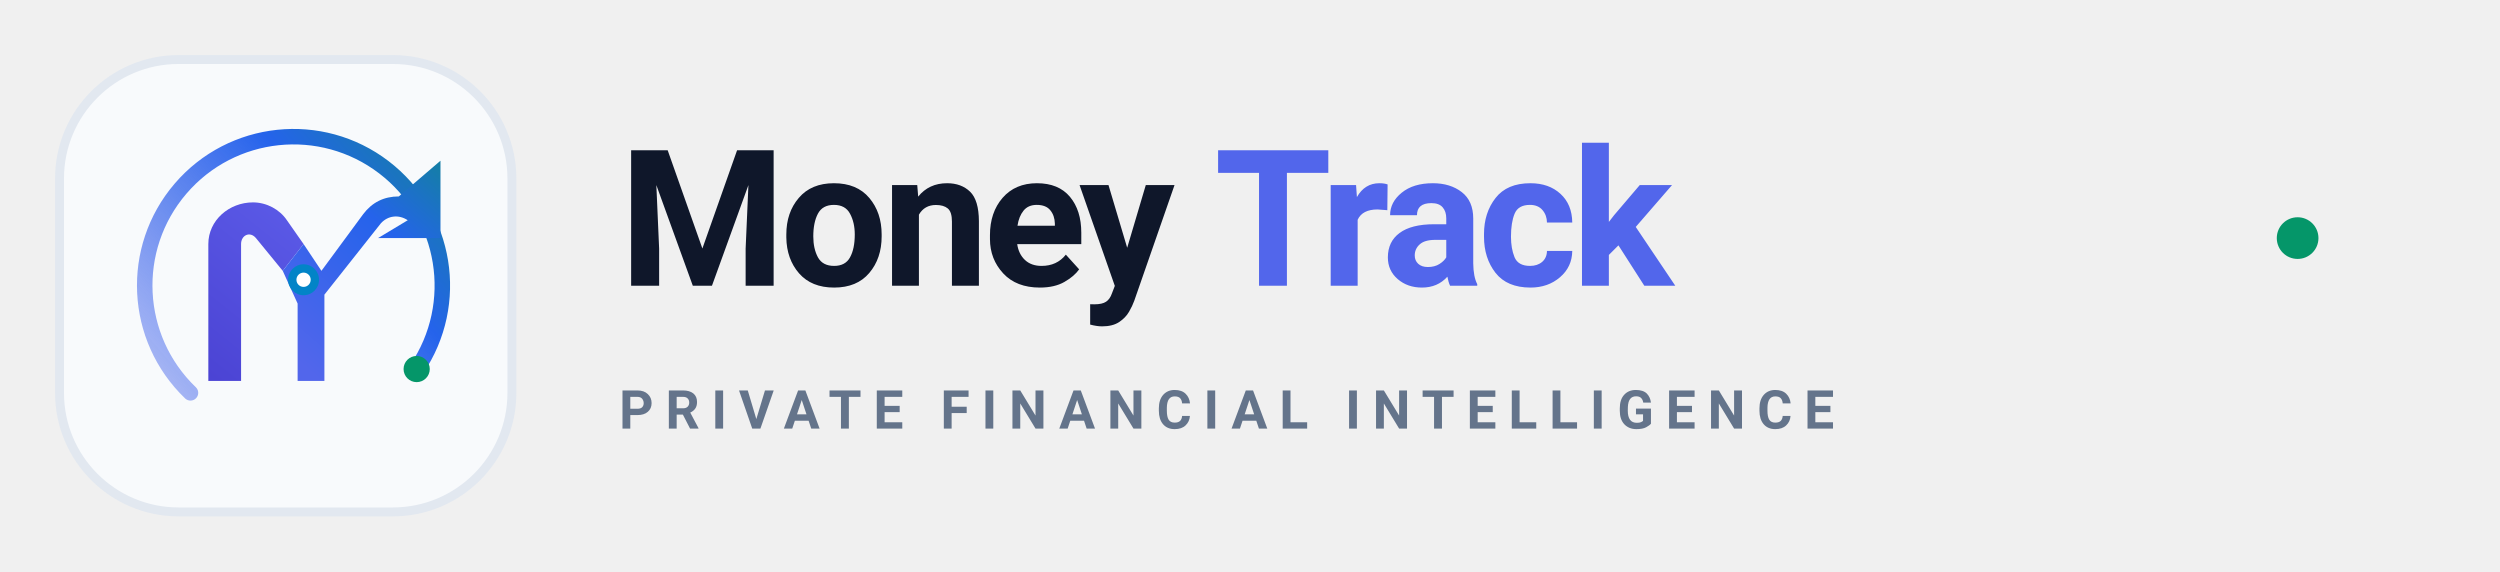
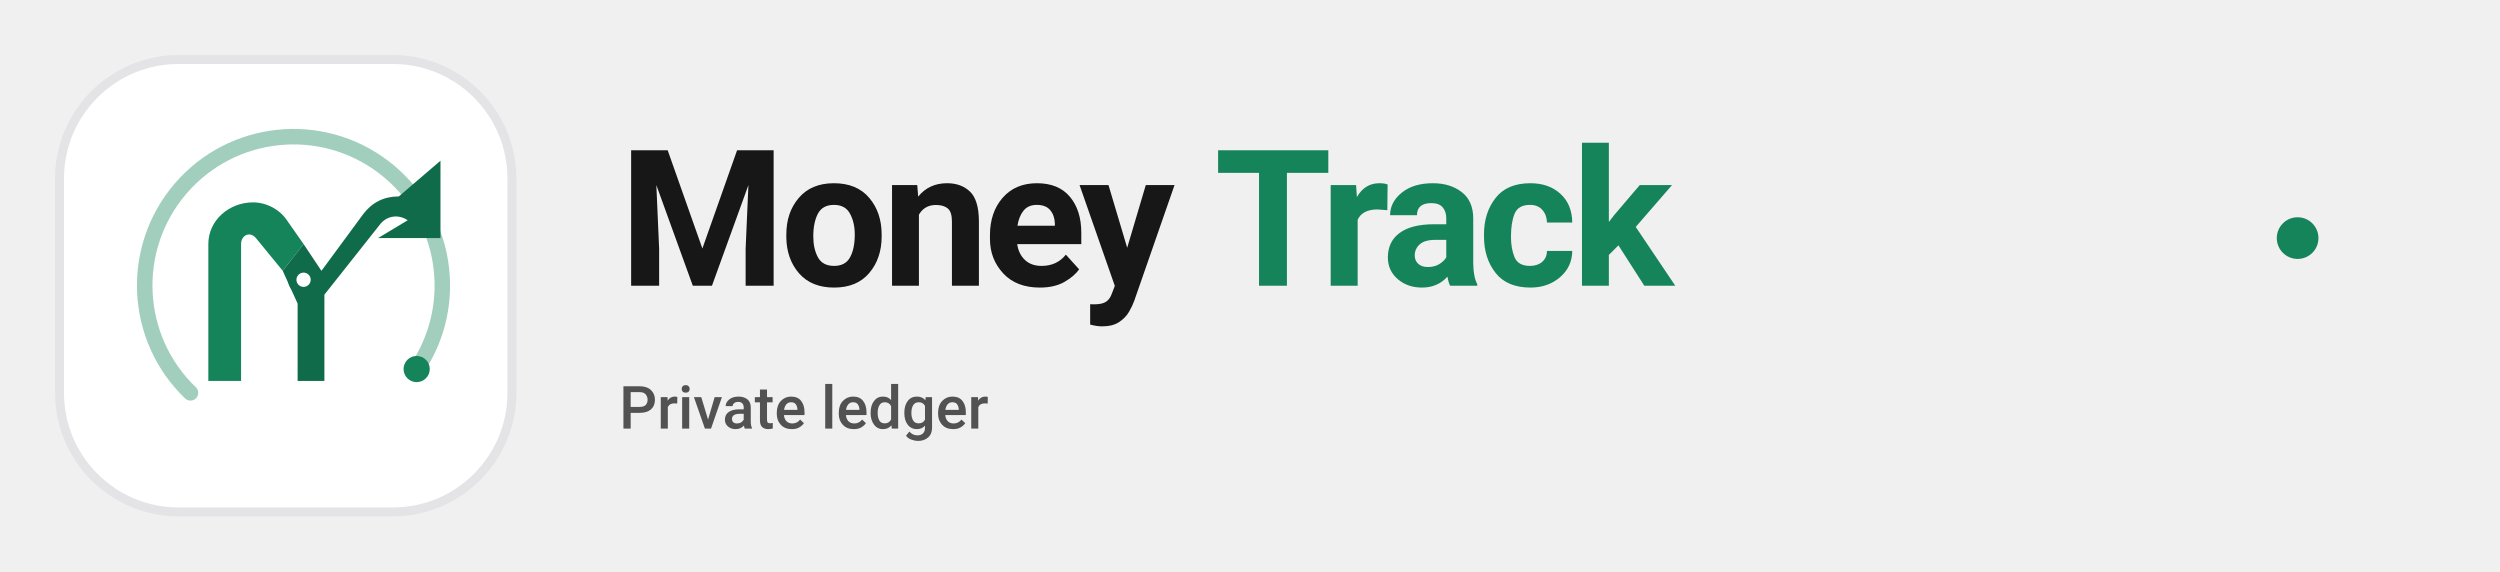
<svg xmlns="http://www.w3.org/2000/svg" viewBox="0 0 420 96" width="420" height="96" fill="none" aria-label="MoneyTrack Logo Light">
-   <defs>
-     <linearGradient id="logoLeftGradLight" x1="20" y1="70" x2="60" y2="20" gradientUnits="userSpaceOnUse">
-       <stop offset="0%" stop-color="#4338CA" />
-       <stop offset="100%" stop-color="#6366F1" />
-     </linearGradient>
-     <linearGradient id="logoRightGradLight" x1="45" y1="55" x2="80" y2="15" gradientUnits="userSpaceOnUse">
-       <stop offset="0%" stop-color="#5266EB" />
-       <stop offset="50%" stop-color="#2563EB" />
-       <stop offset="100%" stop-color="#059669" />
-     </linearGradient>
-     <linearGradient id="logoOrbitLight" x1="15" y1="75" x2="85" y2="15" gradientUnits="userSpaceOnUse">
-       <stop offset="0%" stop-color="#5266EB" stop-opacity="0.25" />
-       <stop offset="60%" stop-color="#2563EB" />
-       <stop offset="100%" stop-color="#059669" />
-     </linearGradient>
-     <linearGradient id="logoTrackTextGradLight" x1="210" y1="35" x2="330" y2="35" gradientUnits="userSpaceOnUse">
-       <stop offset="0%" stop-color="#5266EB" />
-       <stop offset="100%" stop-color="#6366F1" />
-     </linearGradient>
-   </defs>
  <g transform="translate(10, 10)">
-     <rect width="76" height="76" rx="20" fill="#F8FAFC" stroke="#E2E8F0" stroke-width="1.5" />
-     <path d="M 22 56 A 25 25 0 1 1 60 52" stroke="url(#logoOrbitLight)" stroke-width="2.6" stroke-linecap="round" />
-     <circle cx="60" cy="52" r="2.2" fill="#059669" />
-     <path d="M 25 54 V 31 C 25 27 28.5 24 32.5 24 C 34.8 24 37 25.2 38.2 27 L 41 31 L 37.5 35.5 L 33 30 C 32 28.8 30.5 29.5 30.5 31 V 54 Z" fill="url(#logoLeftGradLight)" />
-     <path d="M 37.5 35.5 L 41 31 L 44 35.5 L 51 26 C 52.5 24 54.5 23 57 23 L 64 17 V 30 L 53.5 30 L 58.5 27 C 57 26 55.2 26.2 54 27.5 L 44.5 39.5 V 54 H 40 V 41 Z" fill="url(#logoRightGradLight)" />
-     <circle cx="41" cy="37" r="2.6" fill="#0284C7" />
+     <rect width="76" height="76" rx="20" fill="#FFFFFF" stroke="#E4E4E7" stroke-width="1.5" />
+     <path d="M 22 56 A 25 25 0 1 1 60 52" stroke="#16845B" stroke-opacity="0.4" stroke-width="2.6" stroke-linecap="round" />
+     <circle cx="60" cy="52" r="2.2" fill="#16845B" />
+     <path d="M 25 54 V 31 C 25 27 28.5 24 32.5 24 C 34.8 24 37 25.2 38.2 27 L 41 31 L 37.5 35.5 L 33 30 C 32 28.8 30.5 29.5 30.5 31 V 54 Z" fill="#16845B" />
+     <path d="M 37.5 35.5 L 41 31 L 44 35.5 L 51 26 C 52.5 24 54.5 23 57 23 L 64 17 V 30 L 53.5 30 L 58.5 27 C 57 26 55.2 26.2 54 27.5 L 44.5 39.5 V 54 H 40 V 41 Z" fill="#0F6B49" />
+     <circle cx="41" cy="37" r="2.6" fill="#0F6B49" />
    <circle cx="41" cy="37" r="1.2" fill="#FFFFFF" />
  </g>
  <g transform="translate(104, 48)">
-     <text font-family="'Plus Jakarta Sans', -apple-system, BlinkMacSystemFont, 'Segoe UI', Roboto, sans-serif" font-weight="700" font-size="32" letter-spacing="-0.03em" fill="#0F172A">Money</text>
-     <text x="100" font-family="'Plus Jakarta Sans', -apple-system, BlinkMacSystemFont, 'Segoe UI', Roboto, sans-serif" font-weight="700" font-size="32" letter-spacing="-0.03em" fill="url(#logoTrackTextGradLight)">Track</text>
-     <text y="24" font-family="'Plus Jakarta Sans', -apple-system, BlinkMacSystemFont, 'Segoe UI', Roboto, sans-serif" font-weight="600" font-size="9" letter-spacing="0.22em" fill="#64748B">PRIVATE FINANCIAL INTELLIGENCE</text>
-     <circle cx="282" cy="-8" r="3.5" fill="#059669" />
+     <text font-family="'Plus Jakarta Sans', -apple-system, BlinkMacSystemFont, 'Segoe UI', Roboto, sans-serif" font-weight="700" font-size="32" letter-spacing="-0.03em" fill="#171717">Money</text>
+     <text x="100" font-family="'Plus Jakarta Sans', -apple-system, BlinkMacSystemFont, 'Segoe UI', Roboto, sans-serif" font-weight="700" font-size="32" letter-spacing="-0.03em" fill="#16845B">Track</text>
+     <text y="24" font-family="'Plus Jakarta Sans', -apple-system, BlinkMacSystemFont, 'Segoe UI', Roboto, sans-serif" font-weight="500" font-size="10" letter-spacing="0" fill="#525252">Private ledger</text>
+     <circle cx="282" cy="-8" r="3.5" fill="#16845B" />
  </g>
</svg>
